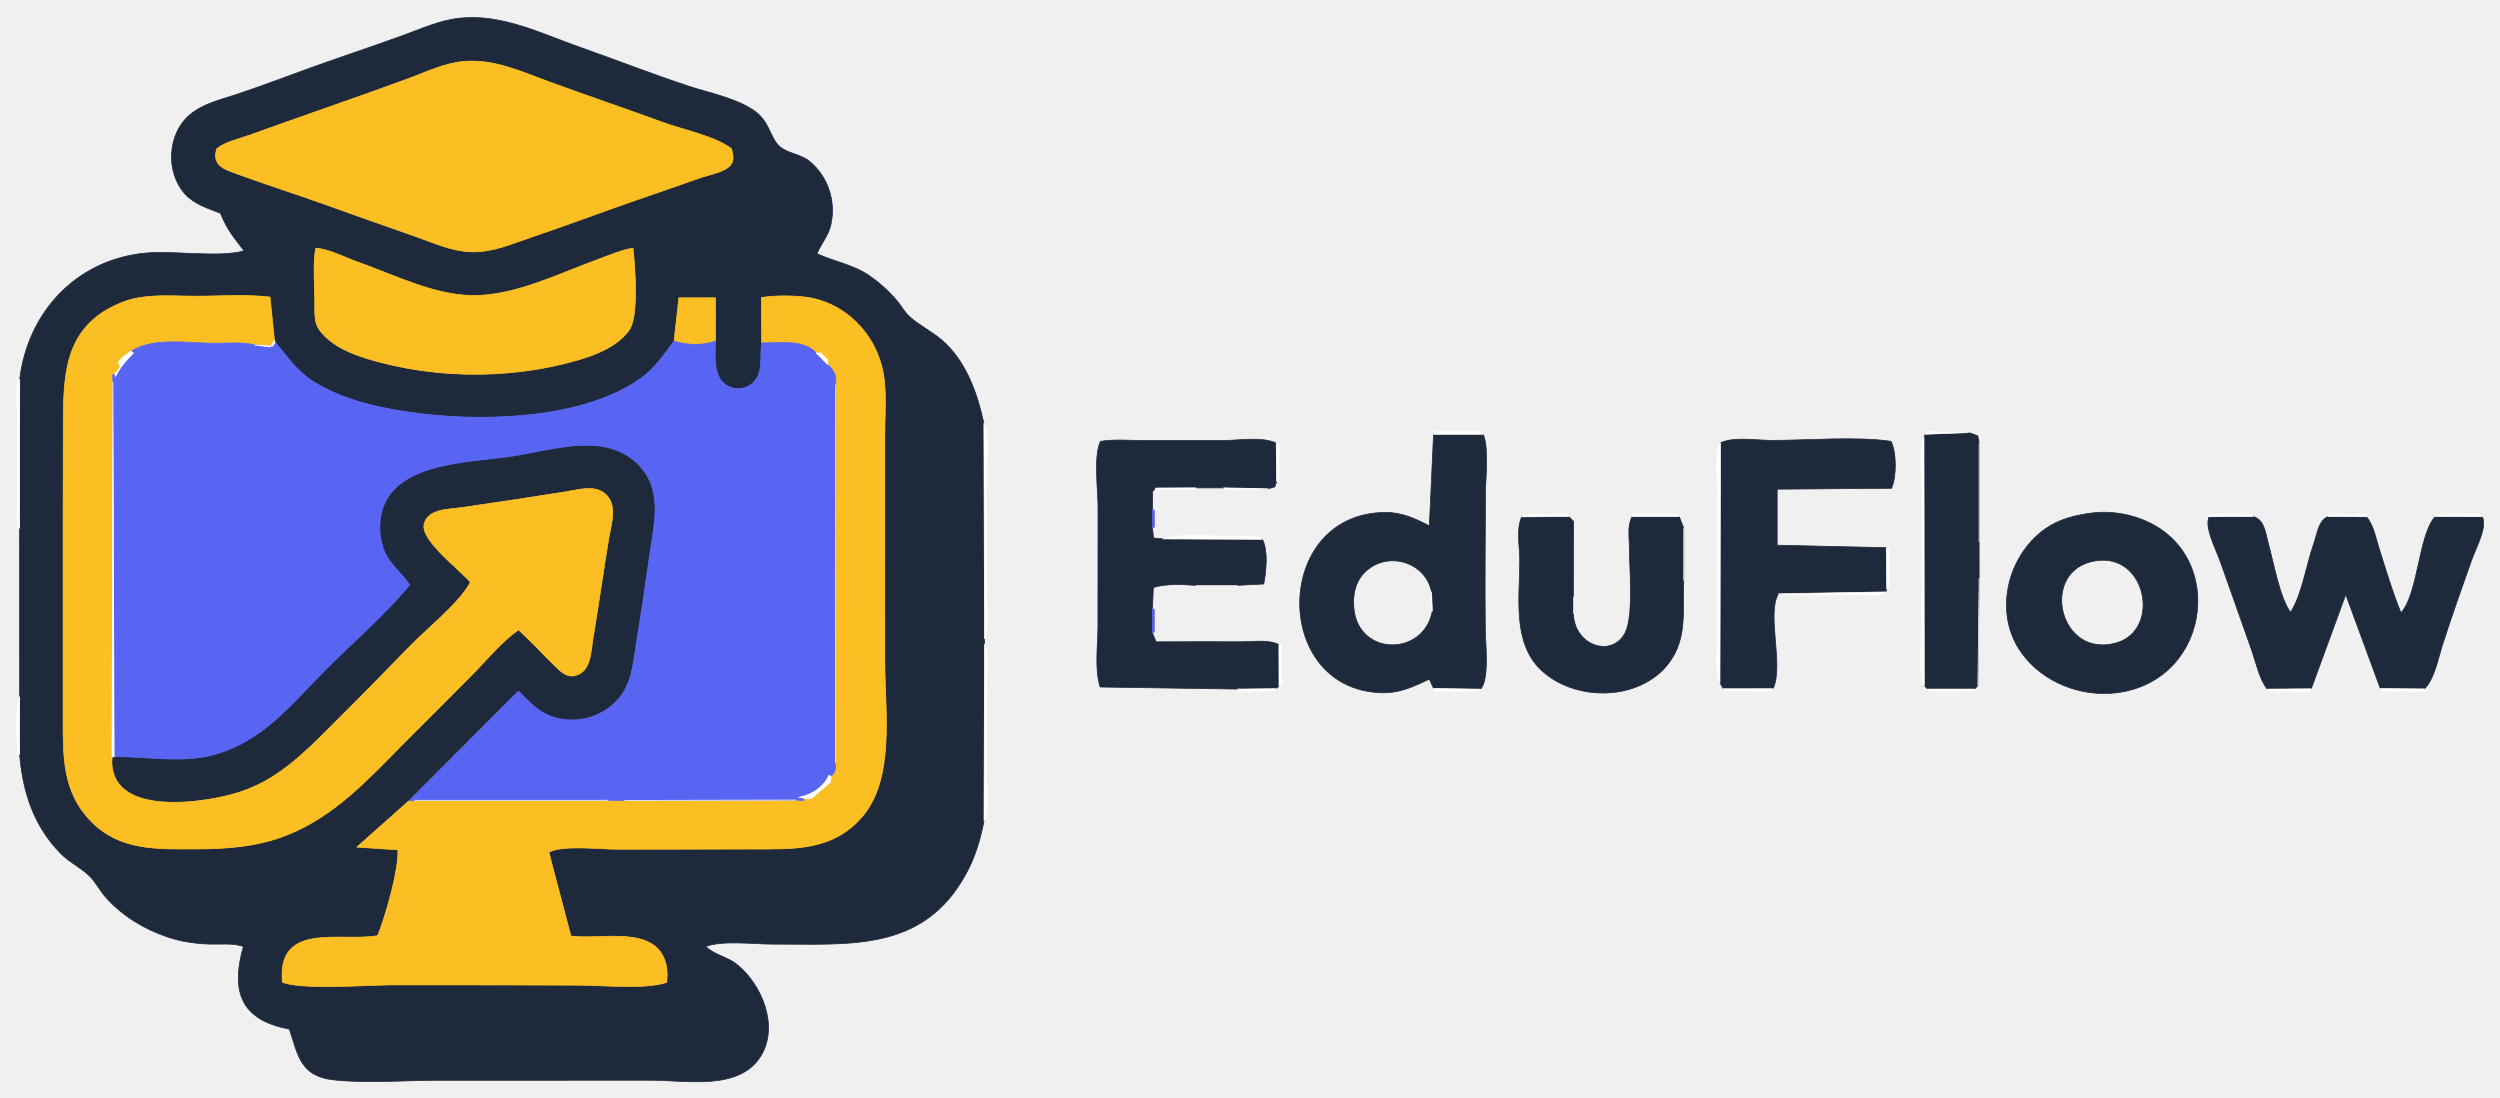
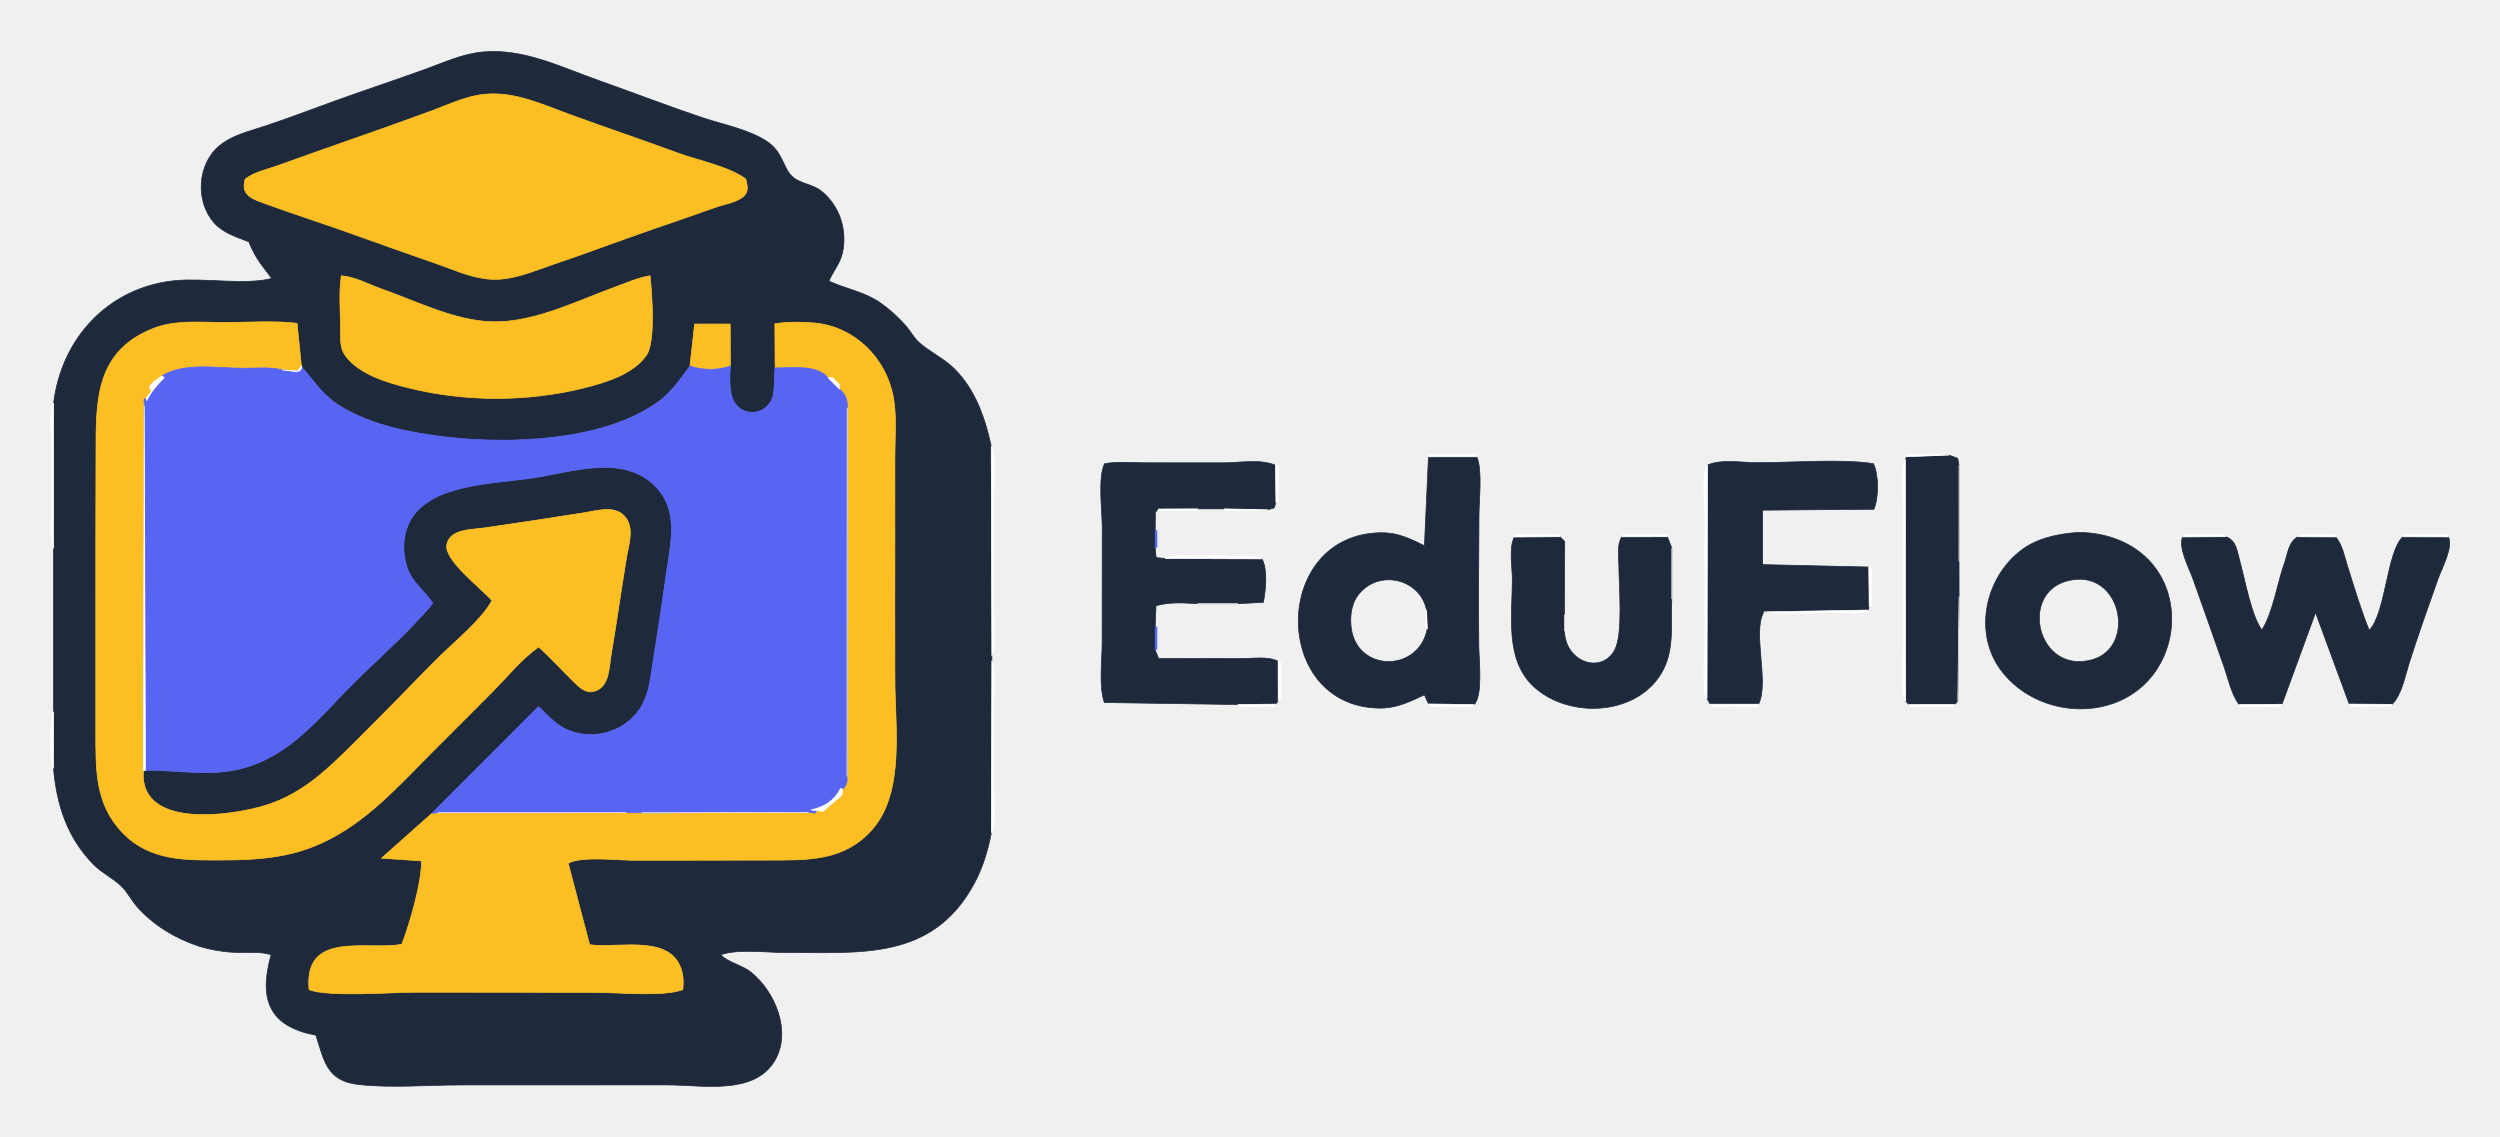
- <svg xmlns="http://www.w3.org/2000/svg" viewBox="96 326 847 372" role="img" aria-label="EduFlow">
+ <svg xmlns="http://www.w3.org/2000/svg" viewBox="84 314 871 396" role="img" aria-label="EduFlow">
  <path d="M429.35 469.45C429.42 493.76 429.49 518.08 429.56 542.39C429.56 543.02 429.56 543.64 429.56 544.26C429.5 564.21 429.44 584.16 429.39 604.11C428.18 610.42 426.4 616.37 423.31 622.03C408.76 648.69 383.81 645.79 357.7 645.87C351.36 645.89 340.79 644.51 335.13 646.66C337.87 649.47 342.42 650.15 345.6 652.69C354.04 659.43 359.93 673.43 353.91 683.55C346.69 695.7 328.56 691.98 316.55 691.99C292.55 692.01 268.55 692 244.54 692C232.9 692 220.59 693.12 209.01 691.86C197.7 690.63 196.93 683.41 194.05 674.66C177.87 671.69 174 662.25 178.46 646.66C174.85 645.43 170.79 645.99 166.93 645.86C162.22 645.71 157.35 644.99 152.88 643.5C144.85 640.81 137.41 636.29 131.78 629.93C129.87 627.78 128.51 625.02 126.51 622.98C123.59 620.02 119.56 618.22 116.58 615.18C107.38 605.78 103.76 594.47 102.64 581.67C102.65 575.12 102.65 568.58 102.66 562.03C102.66 543.02 102.65 524 102.65 504.99C102.66 488.15 102.66 471.32 102.67 454.49C105.42 431.63 122.08 413.84 145.44 411.73C155.28 410.84 169.82 413.38 178.68 411C174.93 405.94 173.24 404.38 170.67 398.23C166.4 396.56 161.84 395.23 158.66 391.69C151.96 384.24 152.7 371.18 160.46 364.77C164.96 361.05 170.76 359.78 176.17 357.98C184.25 355.29 192.22 352.26 200.23 349.35C210.81 345.51 221.52 342 232.1 338.16C238.58 335.81 245.1 332.8 252.03 332.12C266.23 330.72 279.38 337.38 292.45 341.99C304.61 346.28 316.68 350.98 328.92 355.06C336.11 357.46 345.17 359.13 351.46 363.46C356.82 367.16 356.77 372.45 360 375.49C362.57 377.92 367.15 378.2 370.03 380.47C376.54 385.6 379.36 394.3 377.46 402.32C376.61 405.96 374.15 408.62 372.8 411.94C378.76 414.69 385.19 415.65 390.75 419.54C394.17 421.94 397.36 424.85 400.04 428.05C401.44 429.71 402.53 431.84 404.16 433.28C407.97 436.66 412.76 438.8 416.47 442.46C423.79 449.66 427.23 459.69 429.35 469.45ZM343.84 376.4C338.3 372.14 327.18 369.89 320.38 367.4C307.57 362.7 294.65 358.36 281.84 353.65C272.43 350.19 263.24 345.89 252.96 346.83C246.56 347.42 240.28 350.44 234.29 352.66C224.93 356.11 215.53 359.43 206.12 362.72C197.6 365.69 189.09 368.72 180.59 371.78C176.83 373.13 172.6 373.92 169.42 376.4C167.61 382.38 172.51 383.5 177.22 385.23C186.66 388.7 196.27 391.71 205.73 395.12C216.09 398.85 226.47 402.5 236.86 406.14C243.03 408.3 249.13 411.16 255.77 411.32C263.2 411.49 269.67 408.48 276.56 406.16C288.14 402.27 299.55 397.94 311.09 393.94C318.53 391.37 325.97 388.82 333.39 386.19C336.2 385.2 341.25 384.4 343.32 382.13C344.97 380.32 344.32 378.51 343.84 376.4ZM310.47 410.07C306.43 410.71 302.38 412.54 298.52 413.93C285.12 418.78 270.25 426.39 255.77 426.11C242.64 425.86 229.22 419.02 217 414.7C212.49 413.11 207.67 410.43 202.92 410.07C202.01 416.14 202.61 422.61 202.65 428.77C202.67 431.87 202.35 435.15 204.24 437.78C209.05 444.48 219.03 447.33 226.58 449.19C245.99 453.99 267.5 454.03 286.92 449.28C294.45 447.43 304.49 444.53 309.19 437.8C312.49 433.07 311.13 416.08 310.47 410.07ZM133.96 582.52C134.19 582.47 134.43 582.42 134.66 582.37C146.08 582.22 157.47 584.73 168.75 581.6C185.06 577.09 194.95 564.34 206.36 552.84C215.78 543.36 226.31 534.48 234.8 524.16C231.89 519.74 227.51 516.93 225.79 511.6C224.96 509.04 224.56 506.29 224.7 503.6C225.79 482.28 254.23 482.9 269.78 480.5C283.43 478.4 300.94 472.17 312.13 483.22C320.76 491.74 317.64 503.28 316.14 513.87C314.72 523.86 313.26 533.86 311.61 543.82C310.77 548.92 310.4 554.41 308.03 559.09C303.1 568.79 290.49 572.72 280.83 567.87C277.16 566.02 274.53 563 271.66 560.15C259.28 572.54 246.9 584.94 234.52 597.34C228.65 602.56 222.78 607.78 216.91 613C221.54 613.31 226.17 613.62 230.81 613.93C231.13 620.71 226.63 636.37 223.97 643C211.61 645.25 189.72 638.08 191.68 658.82C198.67 661.41 220.07 659.71 228.65 659.69C249.84 659.65 271.04 659.72 292.24 659.77C300.07 659.79 314.87 661.29 321.9 658.82C322.04 656.89 322.16 655.14 321.76 653.22C318.77 638.9 299.49 644.6 289.43 643.13C286.94 633.68 284.44 624.22 281.95 614.76C286.58 612.15 299.42 613.76 305.33 613.73C320.6 613.68 335.88 613.69 351.15 613.66C365.18 613.64 378.15 614.26 388.1 602.72C399.3 589.71 395.78 566.65 395.78 550.34C395.78 541.3 395.76 532.26 395.76 523.22C395.75 516.05 395.76 508.88 395.78 501.71C395.79 492.36 395.8 483.01 395.77 473.66C395.75 466.68 396.5 459.22 395.24 452.34C392.75 438.81 381.87 427.93 367.99 426.55C363.39 426.1 358.49 426.13 353.96 426.79C353.99 431.92 354.03 437.05 354.06 442.19C353.41 446.07 354.53 451.14 352.13 454.53C348.98 458.98 342.23 458.66 339.66 453.81C337.9 450.47 338.27 445.15 338.45 441.47C338.43 436.61 338.41 431.76 338.4 426.9C334.26 426.9 330.13 426.9 325.99 426.9C325.46 431.77 324.92 436.64 324.39 441.52C320.88 446.14 318.18 450.51 313.3 454.04C294.13 467.9 261.08 468.89 238.58 466.16C226.6 464.7 213.5 462.09 203.02 455.8C196.38 451.81 193.93 447.35 189.21 441.97C189.13 441.78 189.06 441.59 188.99 441.4C188.49 436.48 188 431.56 187.5 426.64C178.92 425.62 169.97 426.42 161.32 426.35C153.32 426.29 144.76 425.46 137.2 428.51C116.85 436.71 117.48 454.13 117.44 472.72C117.39 492.36 117.36 512 117.38 531.64C117.4 544.11 117.36 556.58 117.38 569.04C117.39 582.07 117.05 594.1 126.7 604.11C136.46 614.23 149.21 613.67 162.25 613.63C172.85 613.6 183.21 612.9 193.18 608.94C209.54 602.43 220.91 589.83 233.01 577.61C240.61 569.94 248.32 562.38 255.9 554.69C260.9 549.61 265.84 543.47 271.66 539.4C275.96 543.22 279.85 547.57 283.97 551.6C285.72 553.3 287.95 555.56 290.67 554.94C296.3 553.67 296.13 546.95 296.9 542.37C298.8 531.03 300.4 519.64 302.27 508.3C303.02 503.73 305.2 497.71 301.54 493.81C297.94 489.97 292.02 491.94 287.54 492.64C275.87 494.49 264.17 496.28 252.47 497.96C248.29 498.56 240.71 498.3 239.66 503.75C238.62 509.16 251.74 519 255.38 523.22C251.99 529.92 240.97 538.74 235.38 544.46C226.15 553.92 216.9 563.38 207.52 572.7C198.33 581.85 189.66 590.38 176.96 594.45C165.21 598.23 132.3 603.13 133.96 582.52ZM763.04 472.56C764.05 472.93 765.06 473.29 766.07 473.66C766.23 474.45 766.38 475.25 766.53 476.04C766.53 487.21 766.53 498.37 766.52 509.54C766.52 513.67 766.52 517.8 766.53 521.92C766.39 534.05 766.25 546.17 766.11 558.29C765.73 558.68 765.35 559.08 764.96 559.47C759.66 559.47 754.36 559.46 749.06 559.46C748.69 559.07 748.31 558.68 747.94 558.29C747.9 530.24 747.87 502.18 747.84 474.13C747.98 473.8 748.11 473.46 748.24 473.13C753.18 472.94 758.11 472.75 763.04 472.56ZM581.68 473.14C587.29 473.14 592.89 473.13 598.5 473.13C600.53 477.64 599.3 488.01 599.28 493.3C599.21 508.57 599.06 523.85 599.22 539.12C599.27 543.83 600.71 556.45 597.57 559.49C592.28 559.41 586.99 559.33 581.69 559.26C581.22 558.2 580.74 557.14 580.27 556.09C575.04 558.54 570.4 560.83 564.39 560.71C526.7 560 526.98 499.94 565.3 499.6C570.88 499.55 575.47 501.71 580.27 504.13C580.74 493.8 581.21 483.47 581.68 473.14ZM528.38 476.11C528.44 480.44 528.49 484.76 528.54 489.09C528.33 489.71 528.11 490.33 527.9 490.96C527.15 491.17 526.4 491.38 525.65 491.59C520.63 491.49 515.62 491.39 510.6 491.29C507.48 491.29 504.36 491.29 501.25 491.29C496.73 491.31 492.21 491.32 487.69 491.34C487.56 491.49 487.44 491.64 487.32 491.79C487.05 491.98 486.79 492.17 486.53 492.36C486.51 494.39 486.5 496.41 486.48 498.44C486.49 500.62 486.49 502.8 486.5 504.99C486.6 506.08 486.7 507.17 486.8 508.26C487.87 508.37 488.95 508.48 490.02 508.58C501.24 508.63 512.46 508.67 523.68 508.71C525.76 512.56 524.97 519.65 524.16 523.86C521.16 524.01 518.16 524.16 515.17 524.32C510.54 524.32 505.92 524.32 501.3 524.32C496.5 524.03 491.3 523.68 486.75 525.05C486.66 527.4 486.57 529.75 486.48 532.11C486.48 534.91 486.48 537.72 486.48 540.52C486.88 541.5 487.29 542.48 487.69 543.45C497.35 543.41 507.01 543.39 516.68 543.43C520.71 543.44 525.62 542.57 529.3 544.38C529.31 549.02 529.32 553.65 529.33 558.29C529.01 558.64 528.69 558.98 528.37 559.33C524 559.37 519.64 559.42 515.27 559.46C499.76 559.23 484.25 558.99 468.74 558.76C466.78 552.71 467.97 544.54 467.98 538.18C467.99 524.78 467.98 511.38 468.01 497.97C468.02 492.11 466.42 480.38 468.85 475.53C473.42 474.75 478.36 475.23 483.01 475.23C492.05 475.23 501.09 475.26 510.13 475.25C515.64 475.25 523.34 473.81 528.38 476.11ZM735.08 511.55C735.13 516.22 735.18 520.89 735.23 525.56C735.11 525.89 734.99 526.22 734.88 526.55C722.76 526.76 710.64 526.97 698.53 527.18C694.45 534.17 700.49 551.65 696.69 559.35C691.08 559.35 685.47 559.35 679.86 559.36C679.48 558.69 679.1 558.02 678.72 557.36C678.78 530.25 678.83 503.15 678.88 476.04C683.58 473.84 691.05 475.2 696.23 475.2C708.18 475.21 725.39 473.78 736.69 475.53C738.6 479.36 738.59 487.51 736.86 491.43C723.94 491.53 711.02 491.64 698.1 491.74C698.1 498.06 698.1 504.39 698.1 510.71C710.43 510.99 722.75 511.27 735.08 511.55ZM804.96 499.77C809.48 499.2 814.5 499.72 818.86 501.01C851.16 510.53 846.13 556.78 812.96 560.73C800.97 562.16 788.23 557.2 781.02 547.35C771.23 533.96 775.91 514.38 788.98 505.14C793.69 501.82 799.33 500.47 804.96 499.77ZM611.59 501.1C616.89 501.06 622.19 501.02 627.49 500.98C628.05 501.54 628.6 502.09 629.15 502.65C629.12 511.18 629.08 519.71 629.05 528.25C629.06 530.12 629.06 531.99 629.07 533.86C629.34 544.75 642.05 549.03 646.57 540.43C649.56 534.73 648.02 518.03 648.01 511.06C648 507.68 647.3 503.9 649 501.02C654.3 501.01 659.6 501 664.9 500.99C665.42 502.32 665.95 503.65 666.47 504.98C666.46 510.86 666.46 516.75 666.46 522.64C666.04 530.85 667.42 539.53 663.57 547.17C655.37 563.44 630.69 564.8 618.21 553.08C608.21 543.7 610.92 528.05 610.89 515.74C610.88 511.31 609.62 505 611.59 501.1ZM844.45 501.06C849.44 501.03 854.42 501.01 859.41 500.98C863.23 502.19 863.45 506.27 864.45 509.84C866.18 516.07 868.45 528.75 872.04 533.45C875.93 527.43 877.4 517.14 879.92 510.1C881.12 506.76 881.33 502.66 884.66 501.01C889.03 501.03 893.39 501.04 897.75 501.06C900.15 503.85 900.85 508.04 901.97 511.56C904.3 518.89 906.54 526.49 909.44 533.6C915.26 527.52 915.51 506.35 921.13 501.01C926.43 501.02 931.73 501.03 937.03 501.05C938.78 504.67 934.75 511.91 933.38 515.78C929.94 525.49 926.48 535.21 923.36 545.02C921.94 549.51 920.78 556.08 917.39 559.41C912.42 559.37 907.44 559.34 902.47 559.3C898.56 548.68 894.65 538.06 890.74 527.44C886.84 538.09 882.95 548.73 879.05 559.37C874.06 559.41 869.08 559.44 864.09 559.48C861.36 555.79 860.37 550.6 858.84 546.26C855.25 536.1 851.69 525.92 848.06 515.78C846.7 511.98 842.76 504.57 844.45 501.06ZM581.28 533.04C581.19 530.88 581.1 528.71 581.01 526.55C578.95 516.04 565.45 512.38 558.09 520.21C554.94 523.56 554.24 528.12 554.75 532.56C556.57 548.28 578.34 548.46 581.28 533.04ZM803.96 516.46C787.4 521.09 794 549 812.82 543.87C828.85 539.5 822.94 511.15 803.96 516.46Z" fill="#1e293b" fill-rule="evenodd" stroke="#1e293b" stroke-width="0.25" stroke-linejoin="round" />
  <path d="M343.84 376.4C344.32 378.51 344.97 380.32 343.32 382.13C341.25 384.4 336.2 385.2 333.39 386.19C325.97 388.82 318.53 391.37 311.09 393.94C299.55 397.94 288.14 402.27 276.56 406.16C269.67 408.48 263.2 411.49 255.77 411.32C249.13 411.16 243.03 408.3 236.86 406.14C226.47 402.5 216.09 398.85 205.73 395.12C196.27 391.71 186.66 388.7 177.22 385.23C172.51 383.5 167.61 382.38 169.42 376.4C172.6 373.92 176.83 373.13 180.59 371.78C189.09 368.72 197.6 365.69 206.12 362.72C215.53 359.43 224.93 356.11 234.29 352.66C240.28 350.44 246.56 347.42 252.96 346.83C263.24 345.89 272.43 350.19 281.84 353.65C294.65 358.36 307.57 362.7 320.38 367.4C327.18 369.89 338.3 372.14 343.84 376.4ZM310.47 410.07C311.13 416.08 312.49 433.07 309.19 437.8C304.49 444.53 294.45 447.43 286.92 449.28C267.5 454.03 245.99 453.99 226.58 449.19C219.03 447.33 209.05 444.48 204.24 437.78C202.35 435.15 202.67 431.87 202.65 428.77C202.61 422.61 202.01 416.14 202.92 410.07C207.67 410.43 212.49 413.11 217 414.7C229.22 419.02 242.64 425.86 255.77 426.11C270.25 426.39 285.12 418.78 298.52 413.93C302.38 412.54 306.43 410.71 310.47 410.07ZM188.99 441.4C188.49 442.11 188 442.83 187.5 443.55C185.79 443.32 184.07 443.1 182.36 442.88C178.08 441.79 173.27 442.3 168.8 442.3C159.94 442.31 148.23 440.1 140.4 444.98C139.48 445.64 136.27 447.65 136.17 448.91C136.13 449.41 136.74 449.78 136.81 450.28C136.18 451.1 135.55 451.92 134.91 452.74C134.66 452.86 134.41 452.97 134.17 453.08C134.2 453.86 134.23 454.64 134.26 455.42C134.16 497.79 134.06 540.16 133.96 582.52C132.3 603.13 165.21 598.23 176.96 594.45C189.66 590.38 198.33 581.85 207.52 572.7C216.9 563.38 226.15 553.92 235.38 544.46C240.97 538.74 251.99 529.92 255.38 523.22C251.74 519 238.62 509.16 239.66 503.75C240.71 498.3 248.29 498.56 252.47 497.96C264.17 496.28 275.87 494.49 287.54 492.64C292.02 491.94 297.94 489.97 301.54 493.81C305.2 497.71 303.02 503.73 302.27 508.3C300.4 519.64 298.8 531.03 296.9 542.37C296.13 546.95 296.3 553.67 290.67 554.94C287.95 555.56 285.72 553.3 283.97 551.6C279.85 547.57 275.96 543.22 271.66 539.4C265.84 543.47 260.9 549.61 255.9 554.69C248.32 562.38 240.61 569.94 233.01 577.61C220.91 589.83 209.54 602.43 193.18 608.94C183.21 612.9 172.85 613.6 162.25 613.63C149.21 613.67 136.46 614.23 126.7 604.11C117.05 594.1 117.39 582.07 117.38 569.04C117.36 556.58 117.4 544.11 117.38 531.64C117.36 512 117.39 492.36 117.44 472.72C117.48 454.13 116.85 436.71 137.2 428.51C144.76 425.46 153.32 426.29 161.32 426.35C169.97 426.42 178.92 425.62 187.5 426.64C188 431.56 188.49 436.48 188.99 441.4ZM338.45 441.47C334.67 443.15 328.22 442.99 324.39 441.52C324.92 436.64 325.46 431.77 325.99 426.9C330.13 426.9 334.26 426.9 338.4 426.9C338.41 431.76 338.43 436.61 338.45 441.47ZM234.52 597.34C235.21 597.27 235.9 597.21 236.6 597.15C258.42 597.14 280.24 597.14 302.06 597.13C303.93 597.15 305.8 597.16 307.67 597.18C326.99 597.14 346.32 597.09 365.65 597.05C366.43 597.13 367.21 597.2 367.99 597.28C368.16 596.99 368.33 596.71 368.5 596.43C369.26 596.49 370.03 596.56 370.79 596.63C372.97 594.76 375.15 592.89 377.34 591.02C377.41 590.35 377.48 589.68 377.56 589C379.02 587.43 379.26 586.6 379.11 584.47C379.12 541.77 379.14 499.06 379.15 456.36C379.44 453.37 378.66 451.47 376.46 449.53C376.44 449 376.42 448.47 376.4 447.94C375.62 447.16 374.84 446.38 374.06 445.6C373.53 445.58 373 445.56 372.47 445.54C368.34 440.9 359.88 442.21 354.06 442.19C354.03 437.05 353.99 431.92 353.96 426.79C358.49 426.13 363.39 426.1 367.99 426.55C381.87 427.93 392.75 438.81 395.24 452.34C396.5 459.22 395.75 466.68 395.77 473.66C395.8 483.01 395.79 492.36 395.78 501.71C395.76 508.88 395.75 516.05 395.76 523.22C395.76 532.26 395.78 541.3 395.78 550.34C395.78 566.65 399.3 589.71 388.1 602.72C378.15 614.26 365.18 613.64 351.15 613.66C335.88 613.69 320.6 613.68 305.33 613.73C299.42 613.76 286.58 612.15 281.95 614.76C284.44 624.22 286.94 633.68 289.43 643.13C299.49 644.6 318.77 638.9 321.76 653.22C322.16 655.14 322.04 656.89 321.9 658.82C314.87 661.29 300.07 659.79 292.24 659.77C271.04 659.72 249.84 659.65 228.65 659.69C220.07 659.71 198.67 661.41 191.68 658.82C189.72 638.08 211.61 645.25 223.97 643C226.63 636.37 231.13 620.71 230.81 613.93C226.17 613.62 221.54 613.31 216.91 613C222.78 607.78 228.65 602.56 234.52 597.34Z" fill="#fbbf24" fill-rule="evenodd" stroke="#fbbf24" stroke-width="0.25" stroke-linejoin="round" />
  <path d="M324.39 441.52C328.22 442.99 334.67 443.15 338.45 441.47C338.27 445.15 337.9 450.47 339.66 453.81C342.23 458.66 348.98 458.98 352.13 454.53C354.53 451.14 353.41 446.07 354.06 442.19C359.88 442.21 368.34 440.9 372.47 445.54C373.8 446.87 375.13 448.2 376.46 449.53C378.66 451.47 379.44 453.37 379.15 456.36C379.14 499.06 379.12 541.77 379.11 584.47C379.26 586.6 379.02 587.43 377.56 589C377.33 588.9 377.1 588.79 376.87 588.68C374.73 592.97 371.18 595.18 366.58 596.16C367.22 596.25 367.86 596.34 368.5 596.43C368.33 596.71 368.16 596.99 367.99 597.28C367.21 597.2 366.43 597.13 365.65 597.05C346.32 597.09 326.99 597.14 307.67 597.18C305.8 597.16 303.93 597.15 302.06 597.13C280.24 597.14 258.42 597.14 236.6 597.15C235.9 597.21 235.21 597.27 234.52 597.34C246.9 584.94 259.28 572.54 271.66 560.15C274.53 563 277.16 566.02 280.83 567.87C290.49 572.72 303.1 568.79 308.03 559.09C310.4 554.41 310.77 548.92 311.61 543.82C313.26 533.86 314.72 523.86 316.14 513.87C317.64 503.28 320.76 491.74 312.13 483.22C300.94 472.17 283.43 478.4 269.78 480.5C254.23 482.9 225.79 482.28 224.7 503.6C224.56 506.29 224.96 509.04 225.79 511.6C227.51 516.93 231.89 519.74 234.8 524.16C226.31 534.48 215.78 543.36 206.36 552.84C194.95 564.34 185.06 577.09 168.75 581.6C157.47 584.73 146.08 582.22 134.66 582.37C134.53 540.05 134.4 497.74 134.26 455.42C134.23 454.64 134.2 453.86 134.17 453.08C134.41 452.97 134.66 452.86 134.91 452.74C134.99 453.01 135.06 453.28 135.13 453.55C136.76 450.3 138.64 448.17 141.21 445.6C140.94 445.4 140.67 445.19 140.4 444.98C148.23 440.1 159.94 442.31 168.8 442.3C173.27 442.3 178.08 441.79 182.36 442.88C184.38 443.01 186.41 443.14 188.43 443.27C188.69 442.83 188.95 442.4 189.21 441.97C193.93 447.35 196.38 451.81 203.02 455.8C213.5 462.09 226.6 464.7 238.58 466.16C261.08 468.89 294.13 467.9 313.3 454.04C318.18 450.51 320.88 446.14 324.39 441.52ZM486.48 498.44C486.68 498.6 486.88 498.75 487.07 498.91C487.09 500.78 487.1 502.65 487.11 504.52C486.91 504.67 486.7 504.83 486.5 504.99C486.49 502.8 486.49 500.62 486.48 498.44ZM486.48 532.11C486.68 532.26 486.89 532.42 487.09 532.57C487.09 535.07 487.08 537.56 487.07 540.05C486.88 540.21 486.68 540.37 486.48 540.52C486.48 537.72 486.48 534.91 486.48 532.11Z" fill="#5865f2" fill-rule="evenodd" stroke="#5865f2" stroke-width="0.25" stroke-linejoin="round" />
  <path d="M188.99 441.4C189.06 441.59 189.13 441.78 189.21 441.97C188.95 442.4 188.69 442.83 188.43 443.27C186.41 443.14 184.38 443.01 182.36 442.88C184.07 443.1 185.79 443.32 187.5 443.55C188 442.83 188.49 442.11 188.99 441.4ZM140.4 444.98C140.67 445.19 140.94 445.4 141.21 445.6C138.64 448.17 136.76 450.3 135.13 453.55C135.06 453.28 134.99 453.01 134.91 452.74C135.55 451.92 136.18 451.1 136.81 450.28C136.74 449.78 136.13 449.41 136.17 448.91C136.27 447.65 139.48 445.64 140.4 444.98ZM372.47 445.54C373 445.56 373.53 445.58 374.06 445.6C374.84 446.38 375.62 447.16 376.4 447.94C376.42 448.47 376.44 449 376.46 449.53C375.13 448.2 373.8 446.87 372.47 445.54ZM102.67 454.49C102.66 471.32 102.66 488.15 102.65 504.99C101.12 501.82 101.93 496.92 101.93 493.3C101.93 484.57 101.93 475.84 101.93 467.11C101.93 463.26 101.02 457.83 102.67 454.49ZM134.26 455.42C134.4 497.74 134.53 540.05 134.66 582.37C134.43 582.42 134.19 582.47 133.96 582.52C134.06 540.16 134.16 497.79 134.26 455.42ZM379.15 456.36C379.14 499.06 379.12 541.77 379.11 584.47C379.12 541.77 379.14 499.06 379.15 456.36ZM429.35 469.45C431.36 473.08 430.17 483.06 430.17 487.69C430.17 500.15 430.17 512.62 430.17 525.09C430.17 530.25 431.47 537.71 429.56 542.39C429.49 518.08 429.42 493.76 429.35 469.45ZM598.5 473.13C592.89 473.13 587.29 473.14 581.68 473.14C581.83 472.85 581.98 472.55 582.14 472.26C587.44 472.26 592.74 472.26 598.03 472.26C598.19 472.55 598.35 472.84 598.5 473.13ZM763.04 472.56C758.11 472.75 753.18 472.94 748.24 473.13C748.36 472.84 748.48 472.55 748.6 472.26C753.41 472.36 758.23 472.46 763.04 472.56ZM747.84 474.13C747.87 502.18 747.9 530.24 747.94 558.29C745.82 554.04 747.19 542.51 747.19 537.25C747.19 522.6 747.19 507.95 747.19 493.3C747.19 488.2 745.96 478.47 747.84 474.13ZM528.38 476.11C528.69 476.23 529 476.35 529.3 476.46C529.3 480.52 529.3 484.57 529.3 488.62C529.05 488.78 528.79 488.93 528.54 489.09C528.49 484.76 528.44 480.44 528.38 476.11ZM678.88 476.04C678.83 503.15 678.78 530.25 678.72 557.36C676.81 553.46 677.99 543.87 677.99 539.12C677.99 524.47 677.99 509.82 677.99 495.17C677.99 490.55 676.76 479.46 678.88 476.04ZM766.53 476.04C766.53 487.21 766.53 498.37 766.52 509.54C766.53 498.37 766.53 487.21 766.53 476.04ZM501.25 491.29C501.09 491.49 500.93 491.69 500.78 491.89C496.29 491.86 491.81 491.82 487.32 491.79C487.44 491.64 487.56 491.49 487.69 491.34C492.21 491.32 496.73 491.31 501.25 491.29ZM510.6 491.29C515.62 491.39 520.63 491.49 525.65 491.59C520.79 491.69 515.93 491.79 511.06 491.89C510.91 491.69 510.75 491.49 510.6 491.29ZM627.49 500.98C622.19 501.02 616.89 501.06 611.59 501.1C611.75 500.84 611.91 500.57 612.06 500.31C617.05 500.31 622.04 500.31 627.02 500.31C627.18 500.53 627.34 500.76 627.49 500.98ZM664.9 500.99C659.6 501 654.3 501.01 649 501.02C649.16 500.79 649.31 500.55 649.47 500.31C654.46 500.31 659.44 500.31 664.43 500.31C664.59 500.54 664.74 500.76 664.9 500.99ZM859.41 500.98C854.42 501.01 849.44 501.03 844.45 501.06C844.61 500.81 844.76 500.56 844.92 500.31C849.59 500.31 854.27 500.31 858.94 500.31C859.1 500.54 859.26 500.76 859.41 500.98ZM897.75 501.06C893.39 501.04 889.03 501.03 884.66 501.01C884.82 500.78 884.97 500.54 885.13 500.31C889.18 500.31 893.23 500.31 897.29 500.31C897.44 500.56 897.6 500.81 897.75 501.06ZM937.03 501.05C931.73 501.03 926.43 501.02 921.13 501.01C921.29 500.78 921.44 500.54 921.6 500.31C926.59 500.31 931.58 500.31 936.56 500.31C936.72 500.56 936.87 500.8 937.03 501.05ZM666.47 504.98C666.46 510.86 666.46 516.75 666.46 522.64C666.46 516.75 666.46 510.86 666.47 504.98ZM523.68 508.71C512.46 508.67 501.24 508.63 490.02 508.58C493.76 506.59 509.55 507.79 514.81 507.79C517.78 507.79 521.3 507.23 523.68 508.71ZM735.08 511.55C735.38 511.7 735.67 511.85 735.97 512C735.97 516.36 735.97 520.73 735.97 525.09C735.72 525.25 735.48 525.4 735.23 525.56C735.18 520.89 735.13 516.22 735.08 511.55ZM766.53 521.92C766.39 534.05 766.25 546.17 766.11 558.29C766.25 546.17 766.39 534.05 766.53 521.92ZM515.17 524.32C510.54 524.32 505.92 524.32 501.3 524.32C505.92 524.32 510.54 524.32 515.17 524.32ZM581.01 526.55C581.1 528.71 581.19 530.88 581.28 533.04C581.1 532.89 580.92 532.73 580.73 532.57C580.83 530.56 580.92 528.55 581.01 526.55ZM734.88 526.55C732.36 528.23 727.55 527.43 724.28 527.43C715.78 527.43 706.96 528.08 698.53 527.18C710.64 526.97 722.76 526.76 734.88 526.55ZM629.05 528.25C629.06 530.12 629.06 531.99 629.07 533.86C629.06 531.99 629.06 530.12 629.05 528.25ZM429.56 544.26C431.2 548.27 430.17 554.35 430.17 558.76C430.17 568.73 430.17 578.71 430.17 588.68C430.17 593.18 431.42 600.27 429.39 604.11C429.44 584.16 429.5 564.21 429.56 544.26ZM529.3 544.38C529.61 544.5 529.92 544.61 530.24 544.73C530.24 549.09 530.24 553.46 530.24 557.82C529.93 557.98 529.63 558.13 529.33 558.29C529.32 553.65 529.31 549.02 529.3 544.38ZM515.27 559.46C519.64 559.42 524 559.37 528.37 559.33C528.21 559.61 528.05 559.88 527.9 560.16C523.85 560.16 519.79 560.16 515.74 560.16C515.58 559.93 515.43 559.69 515.27 559.46ZM581.69 559.26C586.99 559.33 592.28 559.41 597.57 559.49C597.41 559.71 597.26 559.94 597.1 560.16C592.11 560.16 587.12 560.16 582.14 560.16C581.99 559.86 581.84 559.56 581.69 559.26ZM679.86 559.36C685.47 559.35 691.08 559.35 696.69 559.35C696.54 559.62 696.38 559.89 696.23 560.16C690.93 560.16 685.63 560.16 680.33 560.16C680.17 559.89 680.02 559.62 679.86 559.36ZM749.06 559.46C754.36 559.46 759.66 559.47 764.96 559.47C764.8 559.7 764.65 559.93 764.49 560.16C759.51 560.16 754.52 560.16 749.53 560.16C749.37 559.93 749.22 559.69 749.06 559.46ZM864.09 559.48C869.08 559.44 874.06 559.41 879.05 559.37C878.89 559.63 878.74 559.9 878.58 560.16C873.91 560.16 869.23 560.16 864.56 560.16C864.4 559.93 864.24 559.71 864.09 559.48ZM902.47 559.3C907.44 559.34 912.42 559.37 917.39 559.41C917.24 559.66 917.08 559.91 916.92 560.16C912.25 560.16 907.57 560.16 902.9 560.16C902.75 559.87 902.61 559.59 902.47 559.3ZM102.66 562.03C102.65 568.58 102.65 575.12 102.64 581.67C101.25 578.75 101.25 564.93 102.66 562.03ZM377.56 589C377.48 589.68 377.41 590.35 377.34 591.02C375.15 592.89 372.97 594.76 370.79 596.63C370.03 596.56 369.26 596.49 368.5 596.43C367.86 596.34 367.22 596.25 366.58 596.16C371.18 595.18 374.73 592.97 376.87 588.68C377.1 588.79 377.33 588.9 377.56 589ZM302.06 597.13C280.24 597.14 258.42 597.14 236.6 597.15C258.42 597.14 280.24 597.14 302.06 597.13ZM365.65 597.05C346.32 597.09 326.99 597.14 307.67 597.18C326.99 597.14 346.32 597.09 365.65 597.05Z" fill="#ffffff" fill-rule="evenodd" stroke="#ffffff" stroke-width="0.25" stroke-linejoin="round" />
</svg>
